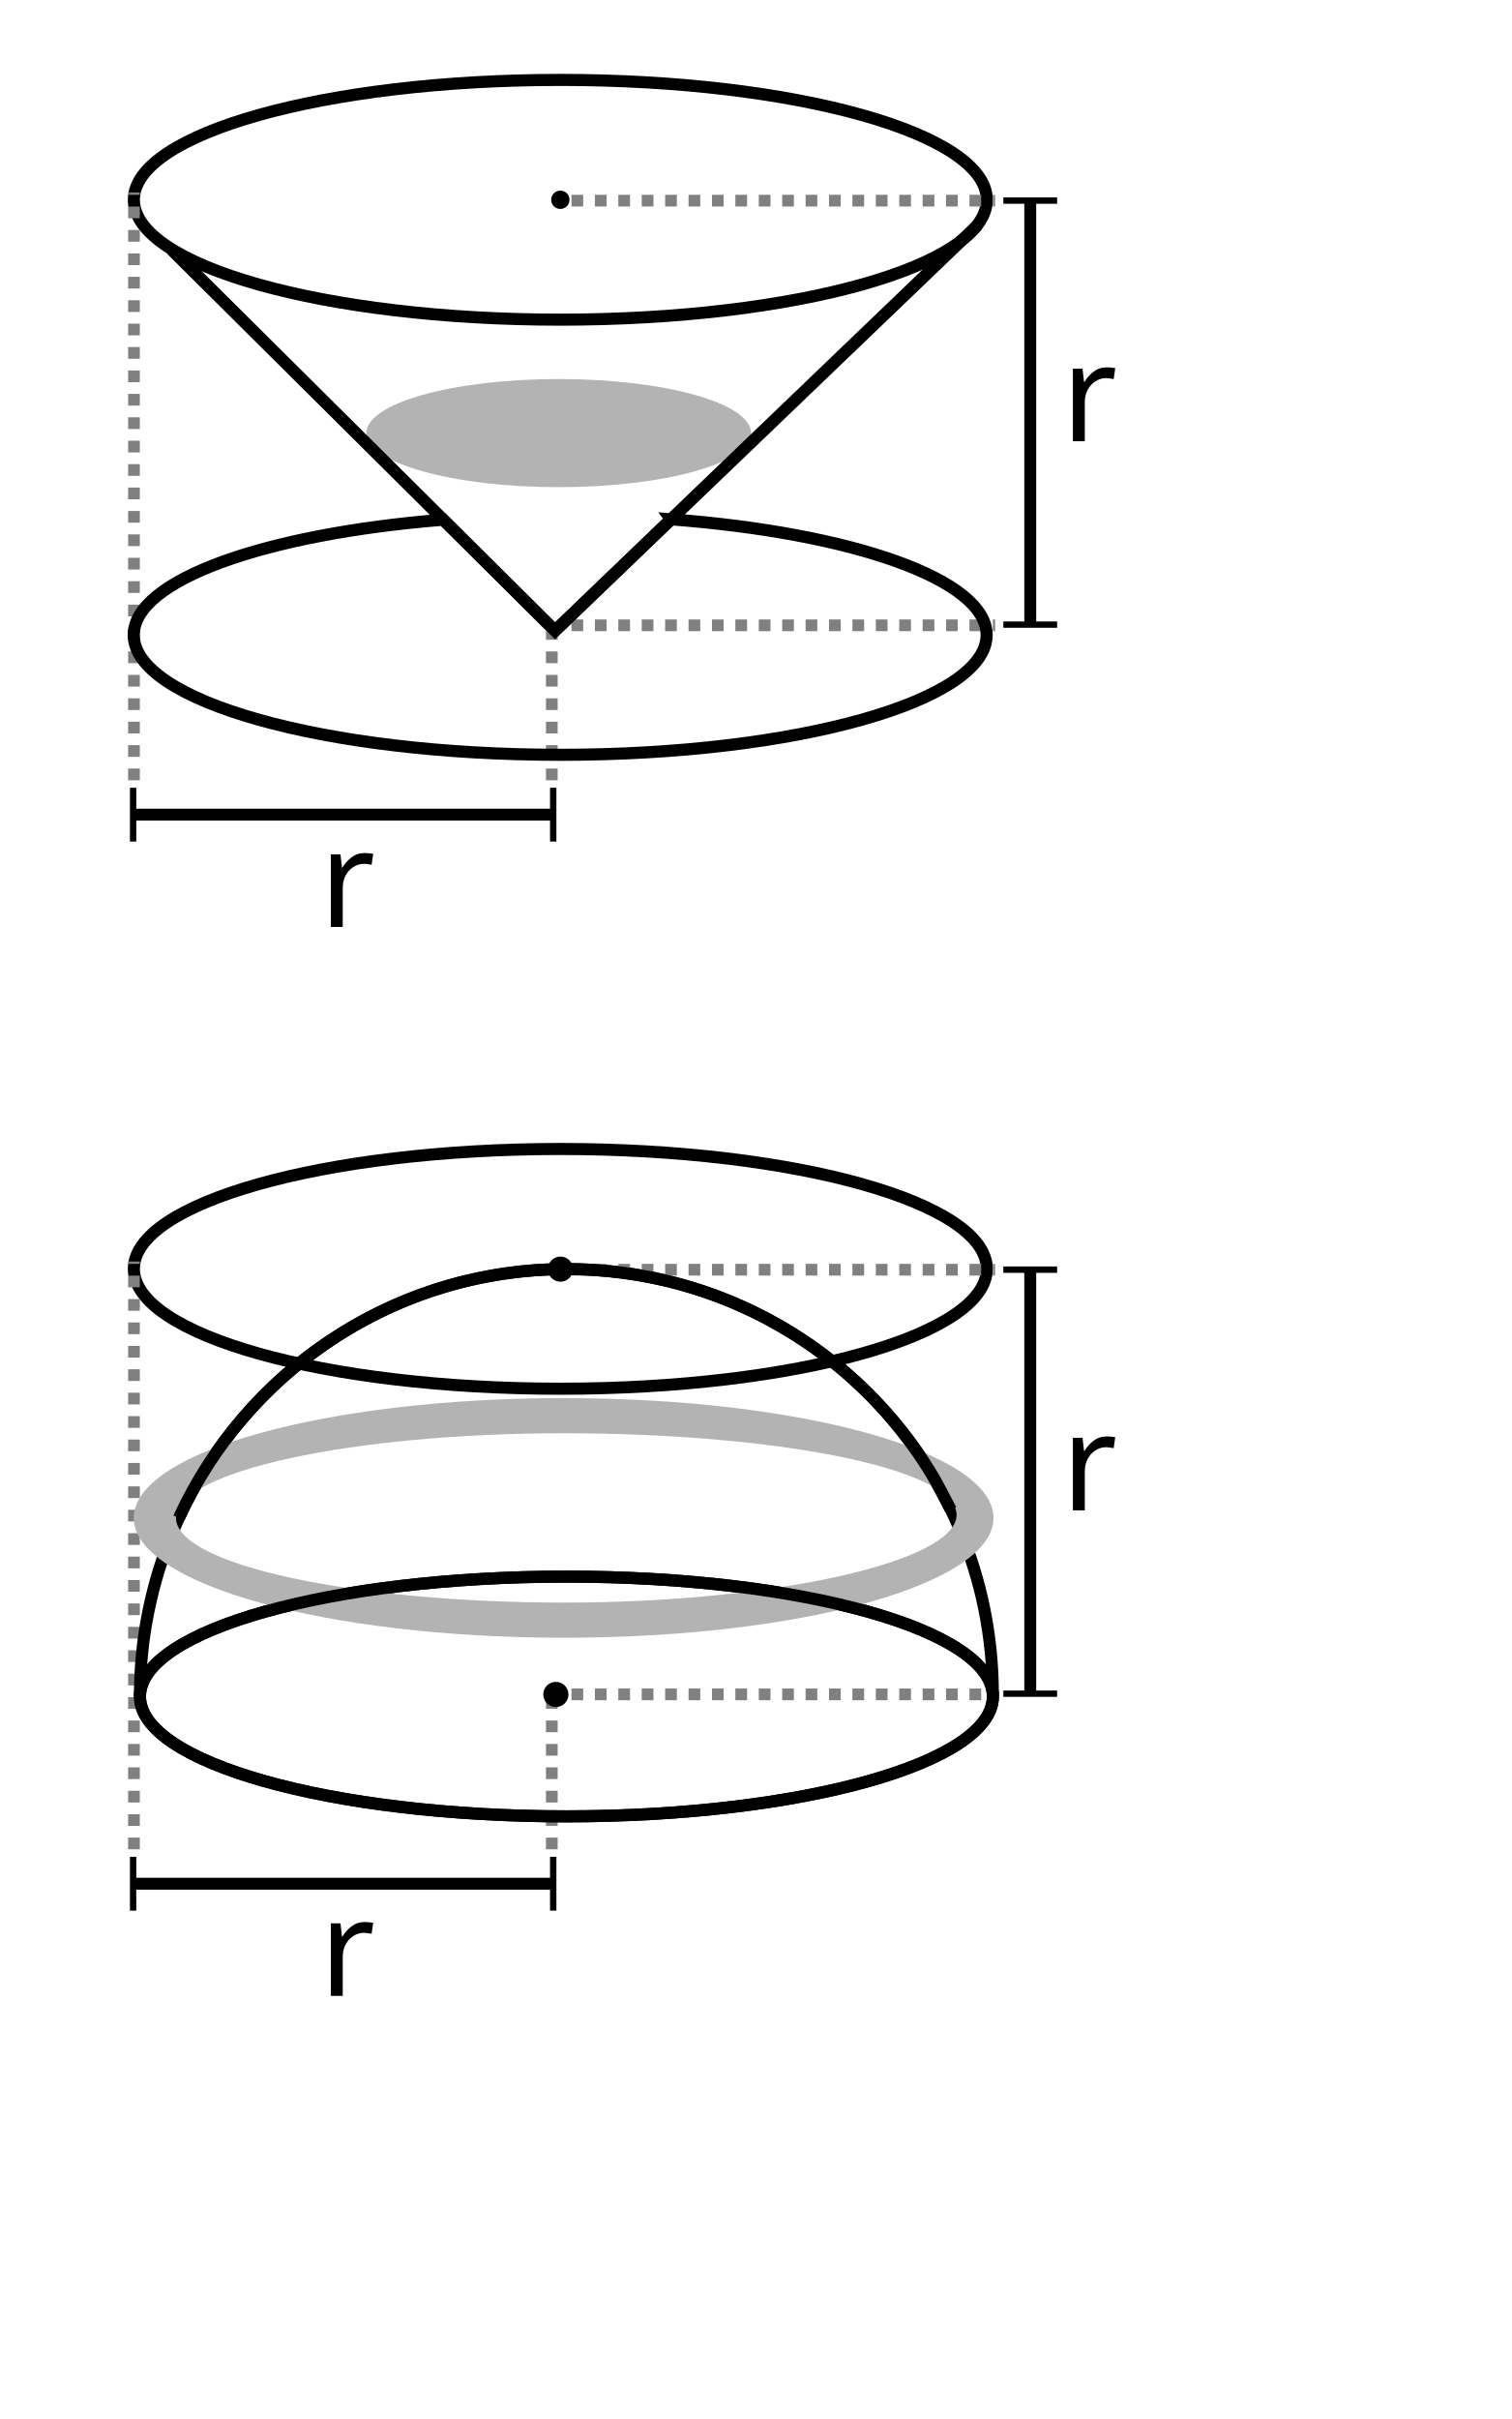
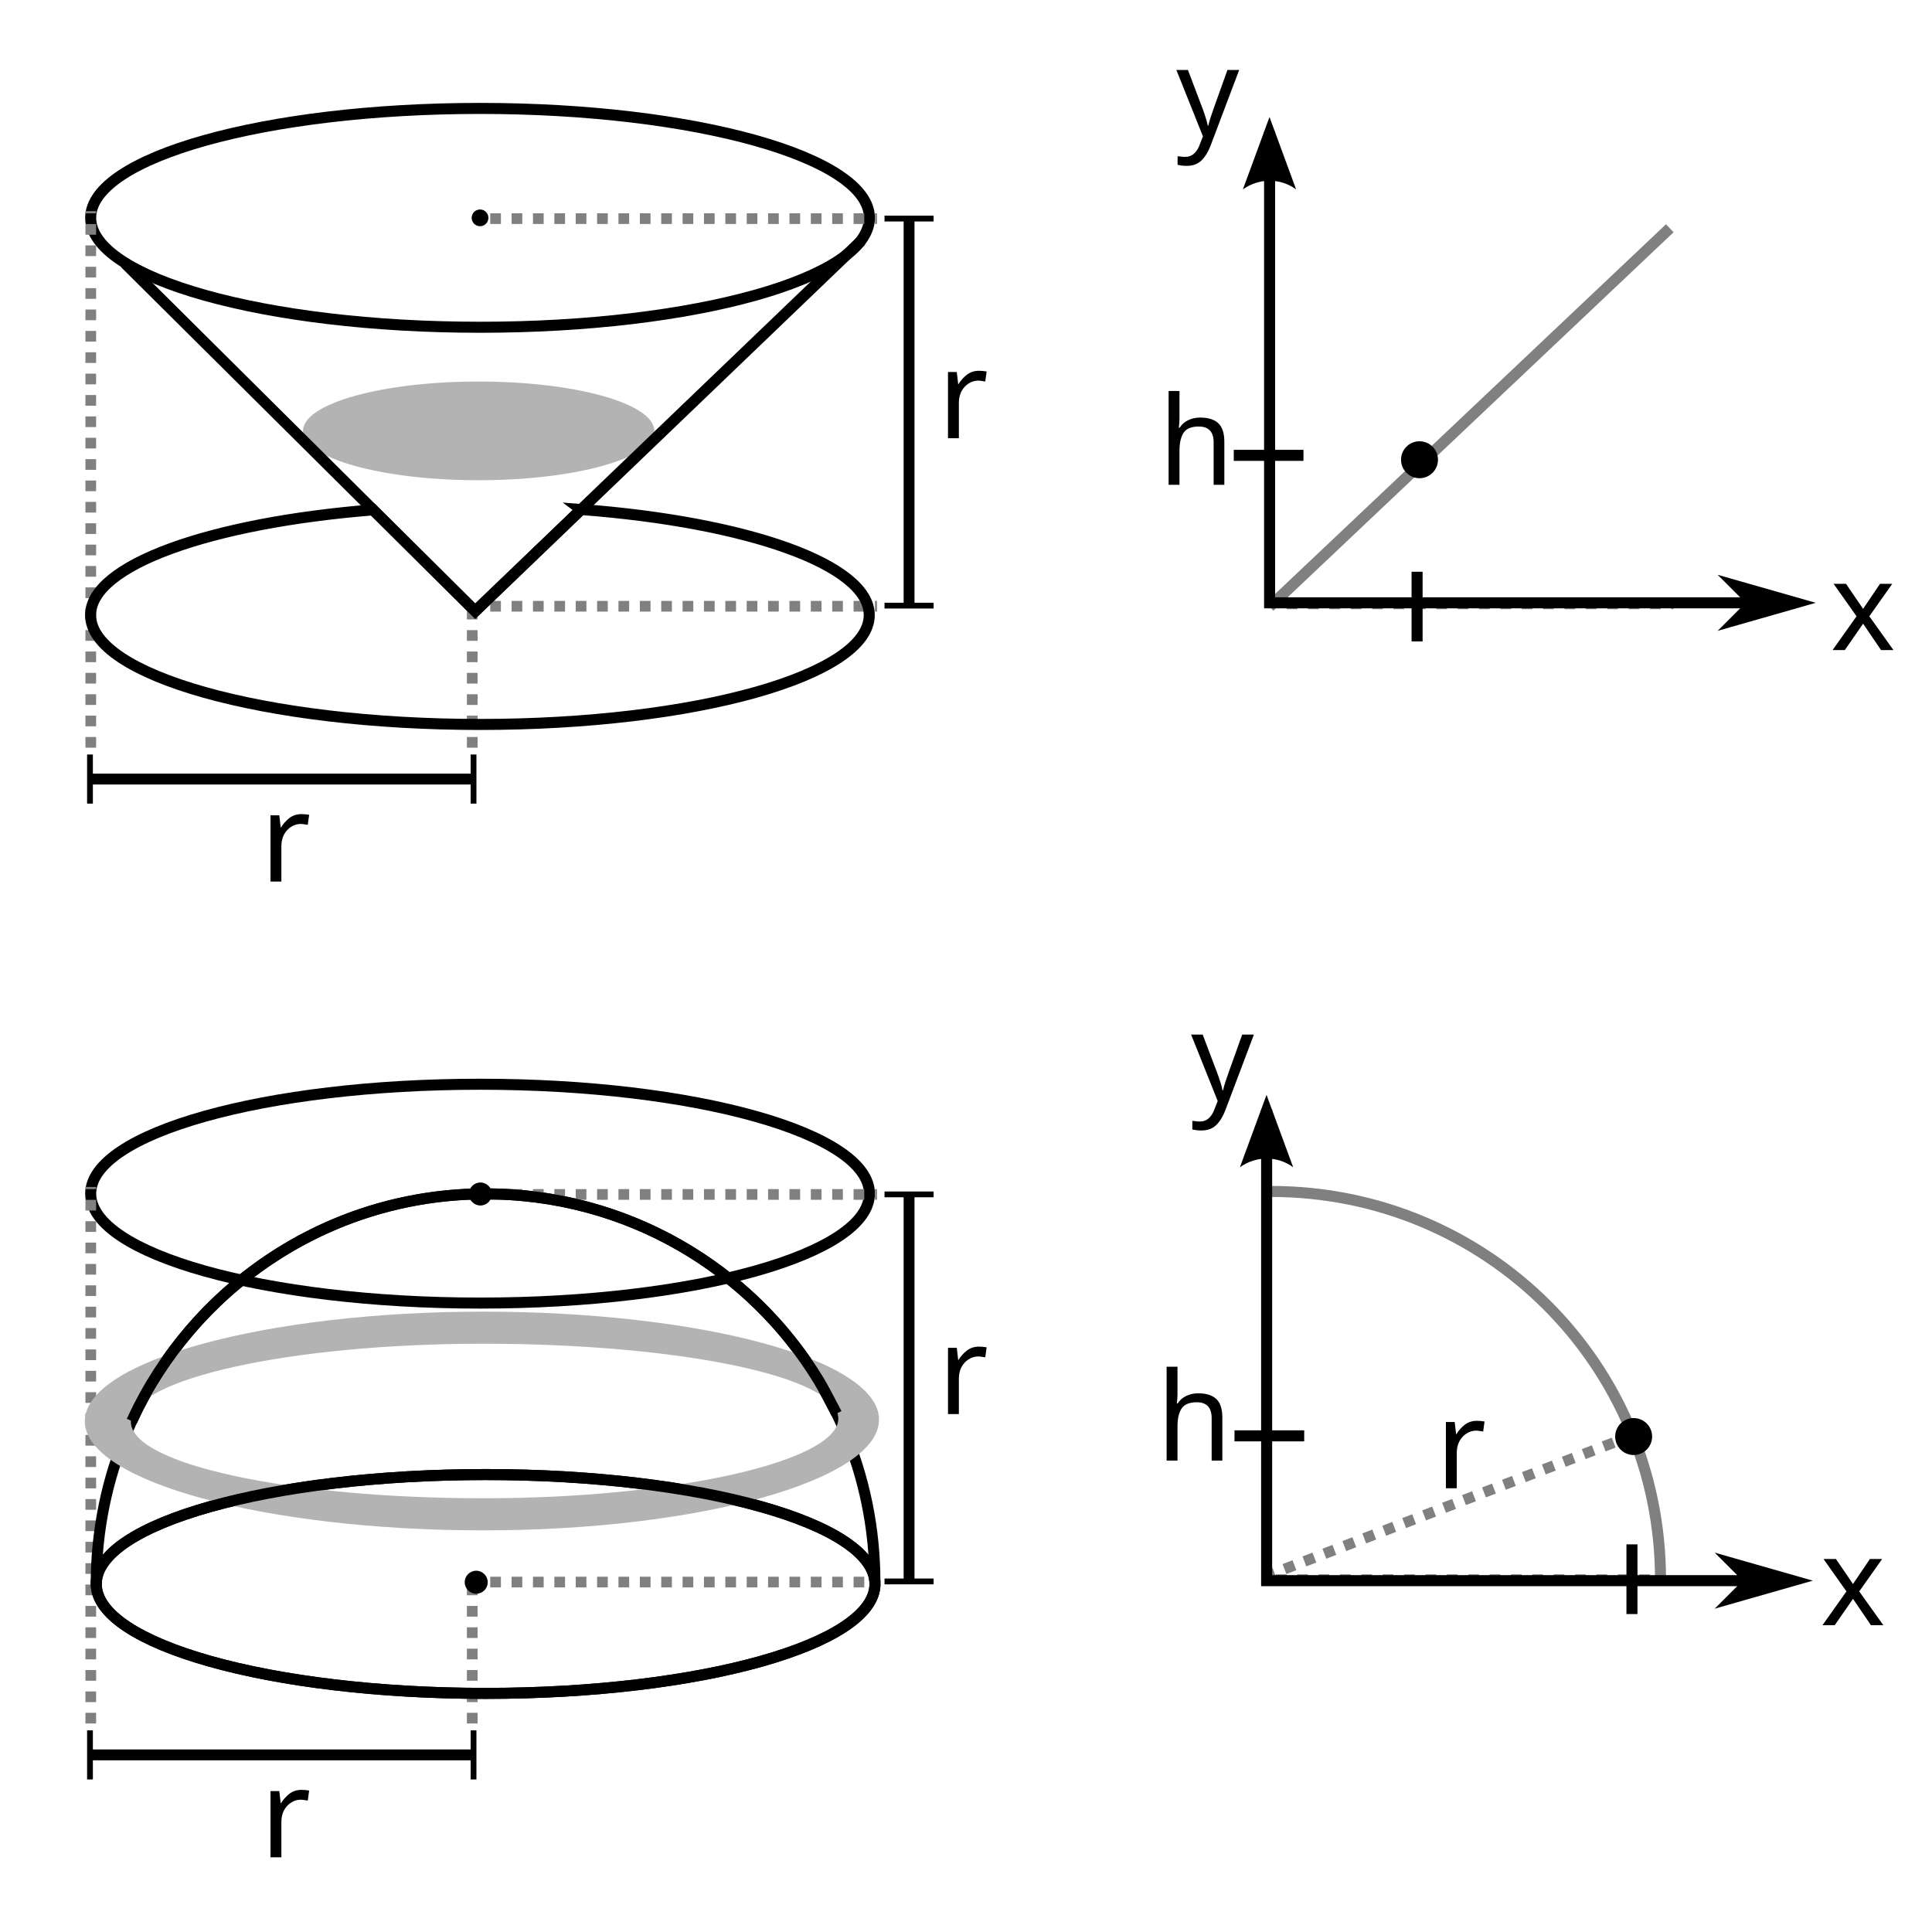
- <svg xmlns="http://www.w3.org/2000/svg" width="125" height="200">
+ <svg xmlns="http://www.w3.org/2000/svg" width="175" height="175">
  <defs>
+     <marker orient="auto" id="c" overflow="visible">
+       <path d="M-5.231-2.42l6.556 2.411-6.556 2.411c1.047-1.423 1.041-3.37 0-4.821z" fill-rule="evenodd" />
+     </marker>
+     <marker orient="auto" overflow="visible">
+       <path d="M0 0l5-5-17.5 5 17.5 5-5-5z" transform="matrix(.2 0 0 .2 1.2 0)" fill-rule="evenodd" stroke="#000" stroke-width="1pt" />
+     </marker>
+     <marker orient="auto" id="b" overflow="visible">
+       <path d="M0 0l5-5-17.5 5 17.5 5-5-5z" transform="matrix(.4 0 0 .4 4 0)" fill-rule="evenodd" stroke="#000" stroke-width="1pt" />
+     </marker>
+     <marker orient="auto" overflow="visible">
+       <path d="M10.69 4.437l-12.018-4.419 12.018-4.419c-1.92 2.609-1.909 6.179 0 8.839z" fill-rule="evenodd" />
+     </marker>
    <marker orient="auto" id="a" overflow="visible">
      <path d="M0 5.65v-11.3" transform="scale(.4)" stroke="#000" stroke-width="1pt" fill="none" />
    </marker>
    <marker orient="auto" overflow="visible">
      <path d="M0 5.65v-11.3" transform="scale(.4)" stroke="#000" stroke-width="1pt" fill="none" />
    </marker>
    <marker orient="auto" overflow="visible">
      <path d="M0 5.65v-11.3" transform="scale(.4)" stroke="#000" stroke-width="1pt" fill="none" />
    </marker>
    <marker orient="auto" overflow="visible">
      <path d="M0 5.65v-11.3" transform="scale(.4)" stroke="#000" stroke-width="1pt" fill="none" />
    </marker>
  </defs>
-   <g transform="translate(0 -852.362)">
-     <path d="M94.107 58.661a35.268 9.911 0 1 1-70.536 0 35.268 9.911 0 1 1 70.536 0z" transform="translate(-12.5 810.219)" stroke="#000" fill="none" />
-     <path transform="matrix(.451 0 0 .451 19.67 861.714)" d="M94.107 58.661a35.268 9.911 0 1 1-70.536 0 35.268 9.911 0 1 1 70.536 0z" fill="#b3b3b3" />
-     <path d="M80.878 18.585l-34.985 33.558-31.723-31.514" transform="translate(0 852.362)" stroke="#000" fill="none" />
-     <path d="M11.079 916.873v-48.601" stroke="#808080" stroke-width=".968" stroke-dasharray="0.968, 0.968" fill="none" />
-     <path d="M45.75 919.716h-34.742" stroke="#000" stroke-width=".984" marker-start="url(#a)" marker-end="url(#a)" fill="none" />
-     <text style="line-height:125%" x="26.408" y="928.998" font-size="11.194" letter-spacing="0" word-spacing="0" font-family="Sans">
-       <tspan x="26.408" y="928.998">r</tspan>
-     </text>
-     <path d="M45.633 916.873v-13.068" stroke="#808080" stroke-width=".968" stroke-dasharray="0.968, 0.968" fill="none" />
-     <path d="M85.2 904.005v-35.058" stroke="#000" stroke-width=".984" marker-start="url(#a)" marker-end="url(#a)" fill="none" />
-     <path d="M47.262 904.063h35.032" stroke="#808080" stroke-width=".968" stroke-dasharray="0.968, 0.968" fill="none" />
-     <path d="M55.5 42.938l-9.594 9.219-9.25-9.188c-14.768 1.183-25.594 5.002-25.594 9.531 0 5.474 15.803 9.906 35.281 9.906 19.478 0 35.25-4.433 35.25-9.906 0-4.58-11.072-8.426-26.094-9.563z" transform="translate(0 852.362)" stroke="#000" fill="none" />
-     <text y="888.844" x="87.775" style="line-height:125%" font-size="11.194" letter-spacing="0" word-spacing="0" font-family="Sans">
-       <tspan y="888.844" x="87.775">r</tspan>
-     </text>
-     <path d="M48.487 16.152a2.525 2.525 0 1 1-5.051 0 2.525 2.525 0 1 1 5.051 0z" transform="matrix(.3 0 0 .3 32.551 864.034)" />
-     <path d="M47.262 868.951h35.032" stroke="#808080" stroke-width=".968" stroke-dasharray="0.968, 0.968" fill="none" />
-     <path transform="translate(-12.5 898.608)" d="M94.107 58.661a35.268 9.911 0 1 1-70.536 0 35.268 9.911 0 1 1 70.536 0z" stroke="#000" fill="none" />
-     <path d="M11.079 1005.261v-48.601" stroke="#808080" stroke-width=".968" stroke-dasharray="0.968, 0.968" fill="none" />
-     <path d="M45.75 1008.105h-34.742" stroke="#000" stroke-width=".984" marker-start="url(#a)" marker-end="url(#a)" fill="none" />
-     <text y="1017.386" x="26.408" style="line-height:125%" font-size="11.194" letter-spacing="0" word-spacing="0" font-family="Sans">
-       <tspan y="1017.386" x="26.408">r</tspan>
-     </text>
-     <path d="M45.633 1005.261v-13.068" stroke="#808080" stroke-width=".968" stroke-dasharray="0.968, 0.968" fill="none" />
-     <path d="M85.2 992.393v-35.058" stroke="#000" stroke-width=".984" marker-start="url(#a)" marker-end="url(#a)" fill="none" />
-     <path d="M47.262 992.451h35.032" stroke="#808080" stroke-width=".968" stroke-dasharray="0.968, 0.968" fill="none" />
-     <text style="line-height:125%" x="87.775" y="977.232" font-size="11.194" letter-spacing="0" word-spacing="0" font-family="Sans">
-       <tspan x="87.775" y="977.232">r</tspan>
-     </text>
-     <g stroke="#000" fill="none">
-       <path d="M82.112 992.624c0 5.474-15.79 9.911-35.268 9.911s-35.268-4.437-35.268-9.911c0-5.474 15.79-9.911 35.268-9.911s35.268 4.437 35.268 9.911z" />
-       <path d="M82.105 992.444c0-19.527-15.789-35.156-35.267-35.156-19.477 0-35.267 15.83-35.267 35.357" stroke-width=".999" />
+   <g transform="translate(0 -877.362)">
+     <g transform="translate(-2.857 28.214)">
+       <path transform="translate(-12.5 810.219)" d="M94.107 58.661c0 5.474-15.79 9.911-35.268 9.911s-35.268-4.437-35.268-9.911c0-5.474 15.79-9.911 35.268-9.911s35.268 4.437 35.268 9.911z" stroke="#000" fill="none" />
+       <path d="M62.123 888.177c0 2.469-7.123 4.471-15.91 4.471-8.787 0-15.91-2.002-15.91-4.471 0-2.469 7.123-4.471 15.91-4.471 8.787 0 15.91 2.002 15.91 4.471z" fill="#b3b3b3" />
+       <path d="M80.878 870.947l-34.985 33.558-31.723-31.514" stroke="#000" fill="none" />
+       <path d="M11.079 916.873v-48.601" stroke="#808080" stroke-width=".968" stroke-dasharray="0.968, 0.968" fill="none" />
+       <path d="M45.75 919.716h-34.742" stroke="#000" stroke-width=".984" marker-start="url(#a)" marker-end="url(#a)" fill="none" />
+       <text y="928.998" x="26.408" style="line-height:125%" font-size="11.194" letter-spacing="0" word-spacing="0" font-family="Sans">
+         <tspan y="928.998" x="26.408">r</tspan>
+       </text>
+       <path d="M45.633 916.873v-13.068" stroke="#808080" stroke-width=".968" stroke-dasharray="0.968, 0.968" fill="none" />
+       <path d="M85.2 904.005v-35.058" stroke="#000" stroke-width=".984" marker-start="url(#a)" marker-end="url(#a)" fill="none" />
+       <path d="M47.262 904.063h35.032" stroke="#808080" stroke-width=".968" stroke-dasharray="0.968, 0.968" fill="none" />
+       <path d="M55.5 895.3l-9.594 9.219-9.25-9.188c-14.768 1.183-25.594 5.002-25.594 9.531 0 5.474 15.803 9.906 35.281 9.906 19.478 0 35.25-4.433 35.25-9.906 0-4.58-11.072-8.426-26.094-9.563z" stroke="#000" fill="none" />
+       <text style="line-height:125%" x="87.775" y="888.844" font-size="11.194" letter-spacing="0" word-spacing="0" font-family="Sans">
+         <tspan x="87.775" y="888.844">r</tspan>
+       </text>
+       <path d="M47.097 868.88c0 .418-.339.758-.758.758-.418 0-.758-.339-.758-.758 0-.418.339-.758.758-.758.418 0 .758.339.758.758z" />
+       <path d="M47.262 868.951h35.032" stroke="#808080" stroke-width=".968" stroke-dasharray="0.968, 0.968" fill="none" />
    </g>
-     <path d="M47.262 957.34h35.032" stroke="#808080" stroke-width=".968" stroke-dasharray="0.968, 0.968" fill="none" />
-     <path transform="matrix(.412 0 0 .412 27.412 950.637)" d="M48.487 16.152a2.525 2.525 0 1 1-5.051 0 2.525 2.525 0 1 1 5.051 0z" />
-     <path d="M48.487 16.152a2.525 2.525 0 1 1-5.051 0 2.525 2.525 0 1 1 5.051 0z" transform="matrix(.412 0 0 .412 27.033 985.803)" />
-     <path d="M46.628 967.956c-19.635 0-35.565 4.433-35.565 9.906 0 5.474 15.931 9.906 35.565 9.906 19.635 0 35.534-4.433 35.534-9.906 0-5.474-15.899-9.906-35.534-9.906zm0 2.906c17.464 0 32.48 2.886 32.48 6.747 0 3.861-15.016 7.253-32.48 7.253s-32.074-3.139-32.074-7 14.61-7 32.074-7z" fill="#b3b3b3" />
-     <g stroke="#000" fill="none">
-       <path d="M82.112 992.624c0 5.474-15.79 9.911-35.268 9.911s-35.268-4.437-35.268-9.911c0-5.474 15.79-9.911 35.268-9.911s35.268 4.437 35.268 9.911z" />
-       <path d="M78.631 977.192c-.376-.73-1.171-2.266-1.595-2.966-6.178-10.18-17.391-16.938-30.198-16.938-13.734 0-25.635 7.871-31.459 19.359-.154.303-.438.917-.583 1.226" stroke-width=".999" />
+     <g transform="translate(-2.857 28.214)">
+       <path d="M94.107 58.661c0 5.474-15.79 9.911-35.268 9.911s-35.268-4.437-35.268-9.911c0-5.474 15.79-9.911 35.268-9.911s35.268 4.437 35.268 9.911z" transform="translate(-12.5 898.608)" stroke="#000" fill="none" />
+       <path d="M11.079 1005.261v-48.601" stroke="#808080" stroke-width=".968" stroke-dasharray="0.968, 0.968" fill="none" />
+       <path d="M45.75 1008.105h-34.742" stroke="#000" stroke-width=".984" marker-start="url(#a)" marker-end="url(#a)" fill="none" />
+       <text style="line-height:125%" x="26.408" y="1017.386" font-size="11.194" letter-spacing="0" word-spacing="0" font-family="Sans">
+         <tspan x="26.408" y="1017.386">r</tspan>
+       </text>
+       <path d="M45.633 1005.261v-13.068" stroke="#808080" stroke-width=".968" stroke-dasharray="0.968, 0.968" fill="none" />
+       <path d="M85.2 992.393v-35.058" stroke="#000" stroke-width=".984" marker-start="url(#a)" marker-end="url(#a)" fill="none" />
+       <path d="M47.262 992.451h35.032" stroke="#808080" stroke-width=".968" stroke-dasharray="0.968, 0.968" fill="none" />
+       <text y="977.232" x="87.775" style="line-height:125%" font-size="11.194" letter-spacing="0" word-spacing="0" font-family="Sans">
+         <tspan y="977.232" x="87.775">r</tspan>
+       </text>
+       <g stroke="#000" fill="none">
+         <path d="M82.112 992.624c0 5.474-15.79 9.911-35.268 9.911s-35.268-4.437-35.268-9.911c0-5.474 15.79-9.911 35.268-9.911s35.268 4.437 35.268 9.911z" />
+         <path d="M82.105 992.444c0-19.527-15.789-35.156-35.267-35.156-19.477 0-35.267 15.83-35.267 35.357" stroke-width=".999" />
+       </g>
+       <path d="M47.262 957.34h35.032" stroke="#808080" stroke-width=".968" stroke-dasharray="0.968, 0.968" fill="none" />
+       <path d="M47.413 957.3c0 .575-.466 1.042-1.042 1.042-.575 0-1.042-.466-1.042-1.042 0-.575.466-1.042 1.042-1.042.575 0 1.042.466 1.042 1.042z" />
+       <path d="M47.034 992.466c0 .575-.466 1.042-1.042 1.042-.575 0-1.042-.466-1.042-1.042 0-.575.466-1.042 1.042-1.042.575 0 1.042.466 1.042 1.042z" />
+       <path d="M46.628 967.956c-19.635 0-36.092 4.455-36.092 9.929s16.457 9.884 36.092 9.884c19.635 0 35.85-4.559 35.85-10.033 0-5.474-16.215-9.78-35.85-9.78zm0 2.906c17.464 0 32.164 2.918 32.164 6.779 0 3.861-14.7 7.221-32.164 7.221-17.464 0-31.918-3.072-31.918-6.933 0-3.861 14.454-7.067 31.918-7.067z" fill="#b3b3b3" />
+       <g stroke="#000" fill="none">
+         <path d="M82.112 992.624c0 5.474-15.79 9.911-35.268 9.911s-35.268-4.437-35.268-9.911c0-5.474 15.79-9.911 35.268-9.911s35.268 4.437 35.268 9.911z" />
+         <path d="M78.631 977.192c-.376-.73-1.171-2.266-1.595-2.966-6.178-10.18-17.391-16.938-30.198-16.938-13.734 0-25.635 7.871-31.459 19.359-.154.303-.438.917-.583 1.226" stroke-width=".999" />
+       </g>
+     </g>
+     <g transform="translate(-52.143 27.996)">
+       <path d="M168.69 904.063h35.032" stroke="#808080" stroke-width=".968" stroke-dasharray="0.968, 0.968" fill="none" />
+       <path transform="translate(0 852.362)" d="M167.143 51.964l36.25-34.286" stroke="#808080" fill="none" />
+       <path transform="translate(0 852.362)" d="M214.643 51.607h-47.5v-42.679" stroke="#000" marker-start="url(#b)" marker-end="url(#c)" fill="none" />
+       <text y="861.702" x="158.684" style="line-height:125%" font-size="11.194" letter-spacing="0" word-spacing="0" font-family="Sans">
+         <tspan y="861.702" x="158.684">y</tspan>
+       </text>
+       <text style="line-height:125%" x="217.933" y="908.253" font-size="11.194" letter-spacing="0" word-spacing="0" font-family="Sans">
+         <tspan x="217.933" y="908.253">x</tspan>
+       </text>
+       <path d="M163.897 890.611h6.313" stroke="#000" fill="none" />
+       <path d="M180.502 901.155v6.313" stroke="#000" fill="none" />
+       <path d="M182.394 891.01c0 .924-.749 1.673-1.673 1.673s-1.673-.749-1.673-1.673.749-1.673 1.673-1.673 1.673.749 1.673 1.673z" />
+       <text style="line-height:125%" x="157.042" y="893.278" font-size="11.194" letter-spacing="0" word-spacing="0" font-family="Sans">
+         <tspan x="157.042" y="893.278">h</tspan>
+       </text>
+     </g>
+     <g transform="translate(-53.839 27.996)">
+       <text style="line-height:125%" x="183.857" y="984.169" font-size="11.194" letter-spacing="0" word-spacing="0" font-family="Sans">
+         <tspan x="183.857" y="984.169">r</tspan>
+       </text>
+       <path d="M168.377 992.184l33.247-12.768" stroke="#808080" stroke-width=".968" stroke-dasharray="0.968, 0.968" fill="none" />
+       <path d="M169.405 992.451h35.032" stroke="#808080" stroke-width=".968" stroke-dasharray="0.968, 0.968" fill="none" />
+       <path d="M204.248 992.444c0-19.527-15.789-35.156-35.267-35.156" stroke="#808080" stroke-width=".999" fill="none" />
+       <path d="M216.071 992.541h-47.5v-42.679" stroke="#000" marker-start="url(#b)" marker-end="url(#c)" fill="none" />
+       <text style="line-height:125%" x="161.714" y="949.08" font-size="11.194" letter-spacing="0" word-spacing="0" font-family="Sans">
+         <tspan x="161.714" y="949.08">y</tspan>
+       </text>
+       <text y="996.58" x="218.714" style="line-height:125%" font-size="11.194" letter-spacing="0" word-spacing="0" font-family="Sans">
+         <tspan y="996.58" x="218.714">x</tspan>
+       </text>
+       <path d="M203.487 979.488c0 .924-.749 1.673-1.673 1.673s-1.673-.749-1.673-1.673.749-1.673 1.673-1.673 1.673.749 1.673 1.673z" />
+       <path d="M165.66 979.425h6.313" stroke="#000" fill="none" />
+       <path d="M201.661 989.254v6.313" stroke="#000" fill="none" />
+       <text y="981.667" x="158.557" style="line-height:125%" font-size="11.194" letter-spacing="0" word-spacing="0" font-family="Sans">
+         <tspan y="981.667" x="158.557">h</tspan>
+       </text>
    </g>
  </g>
</svg>
